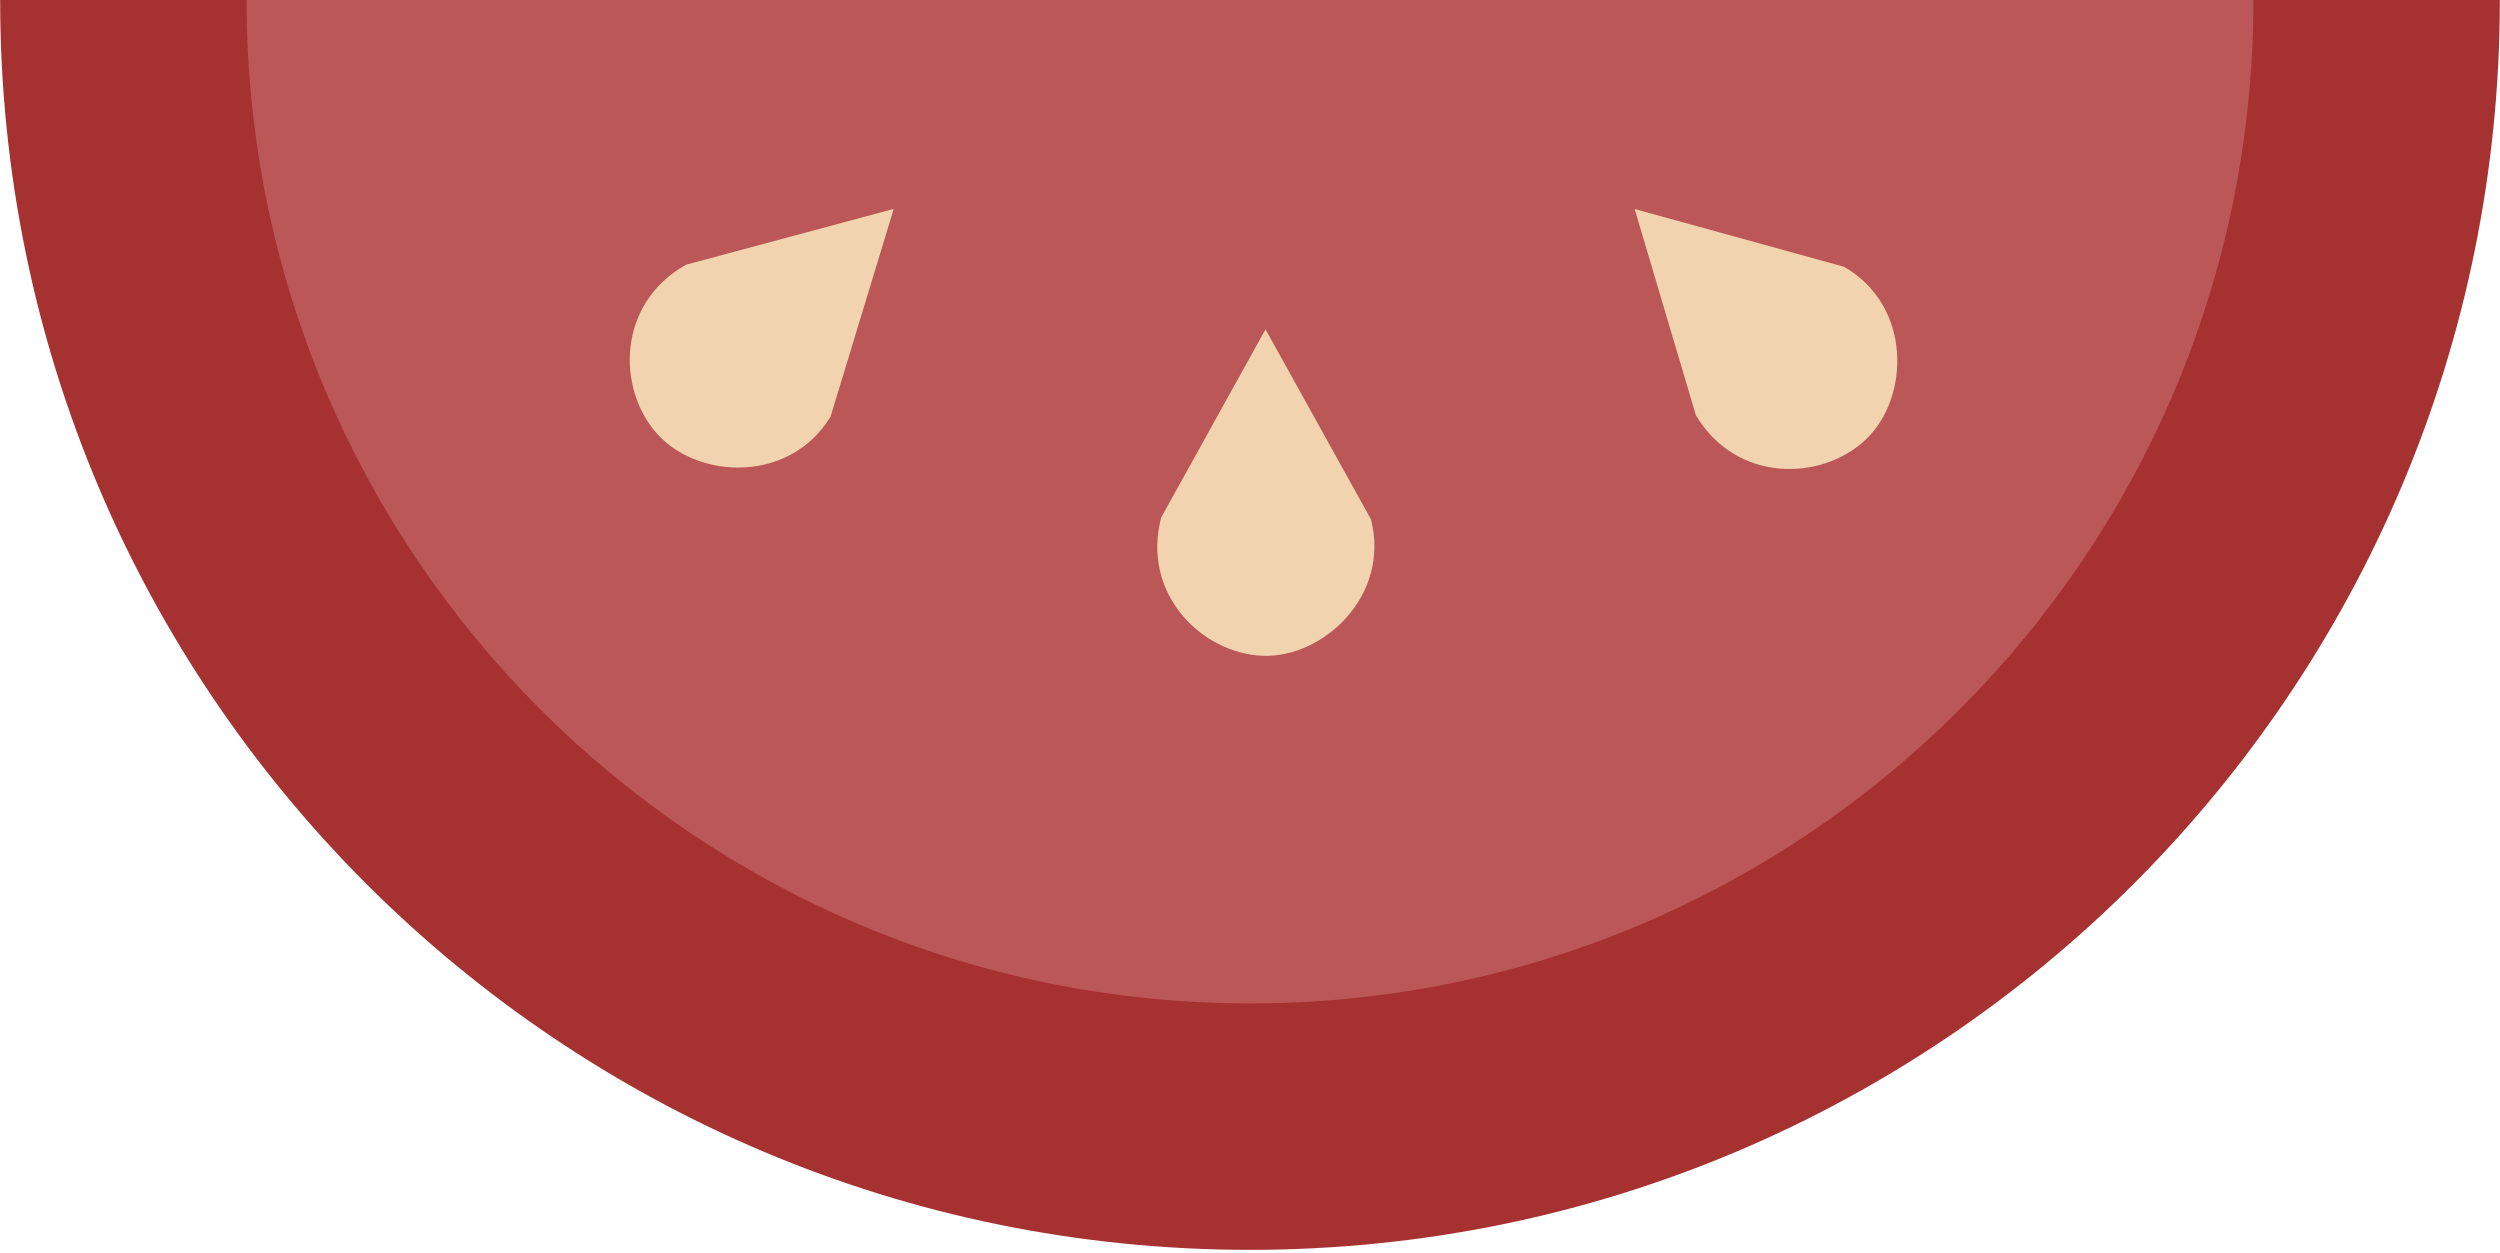
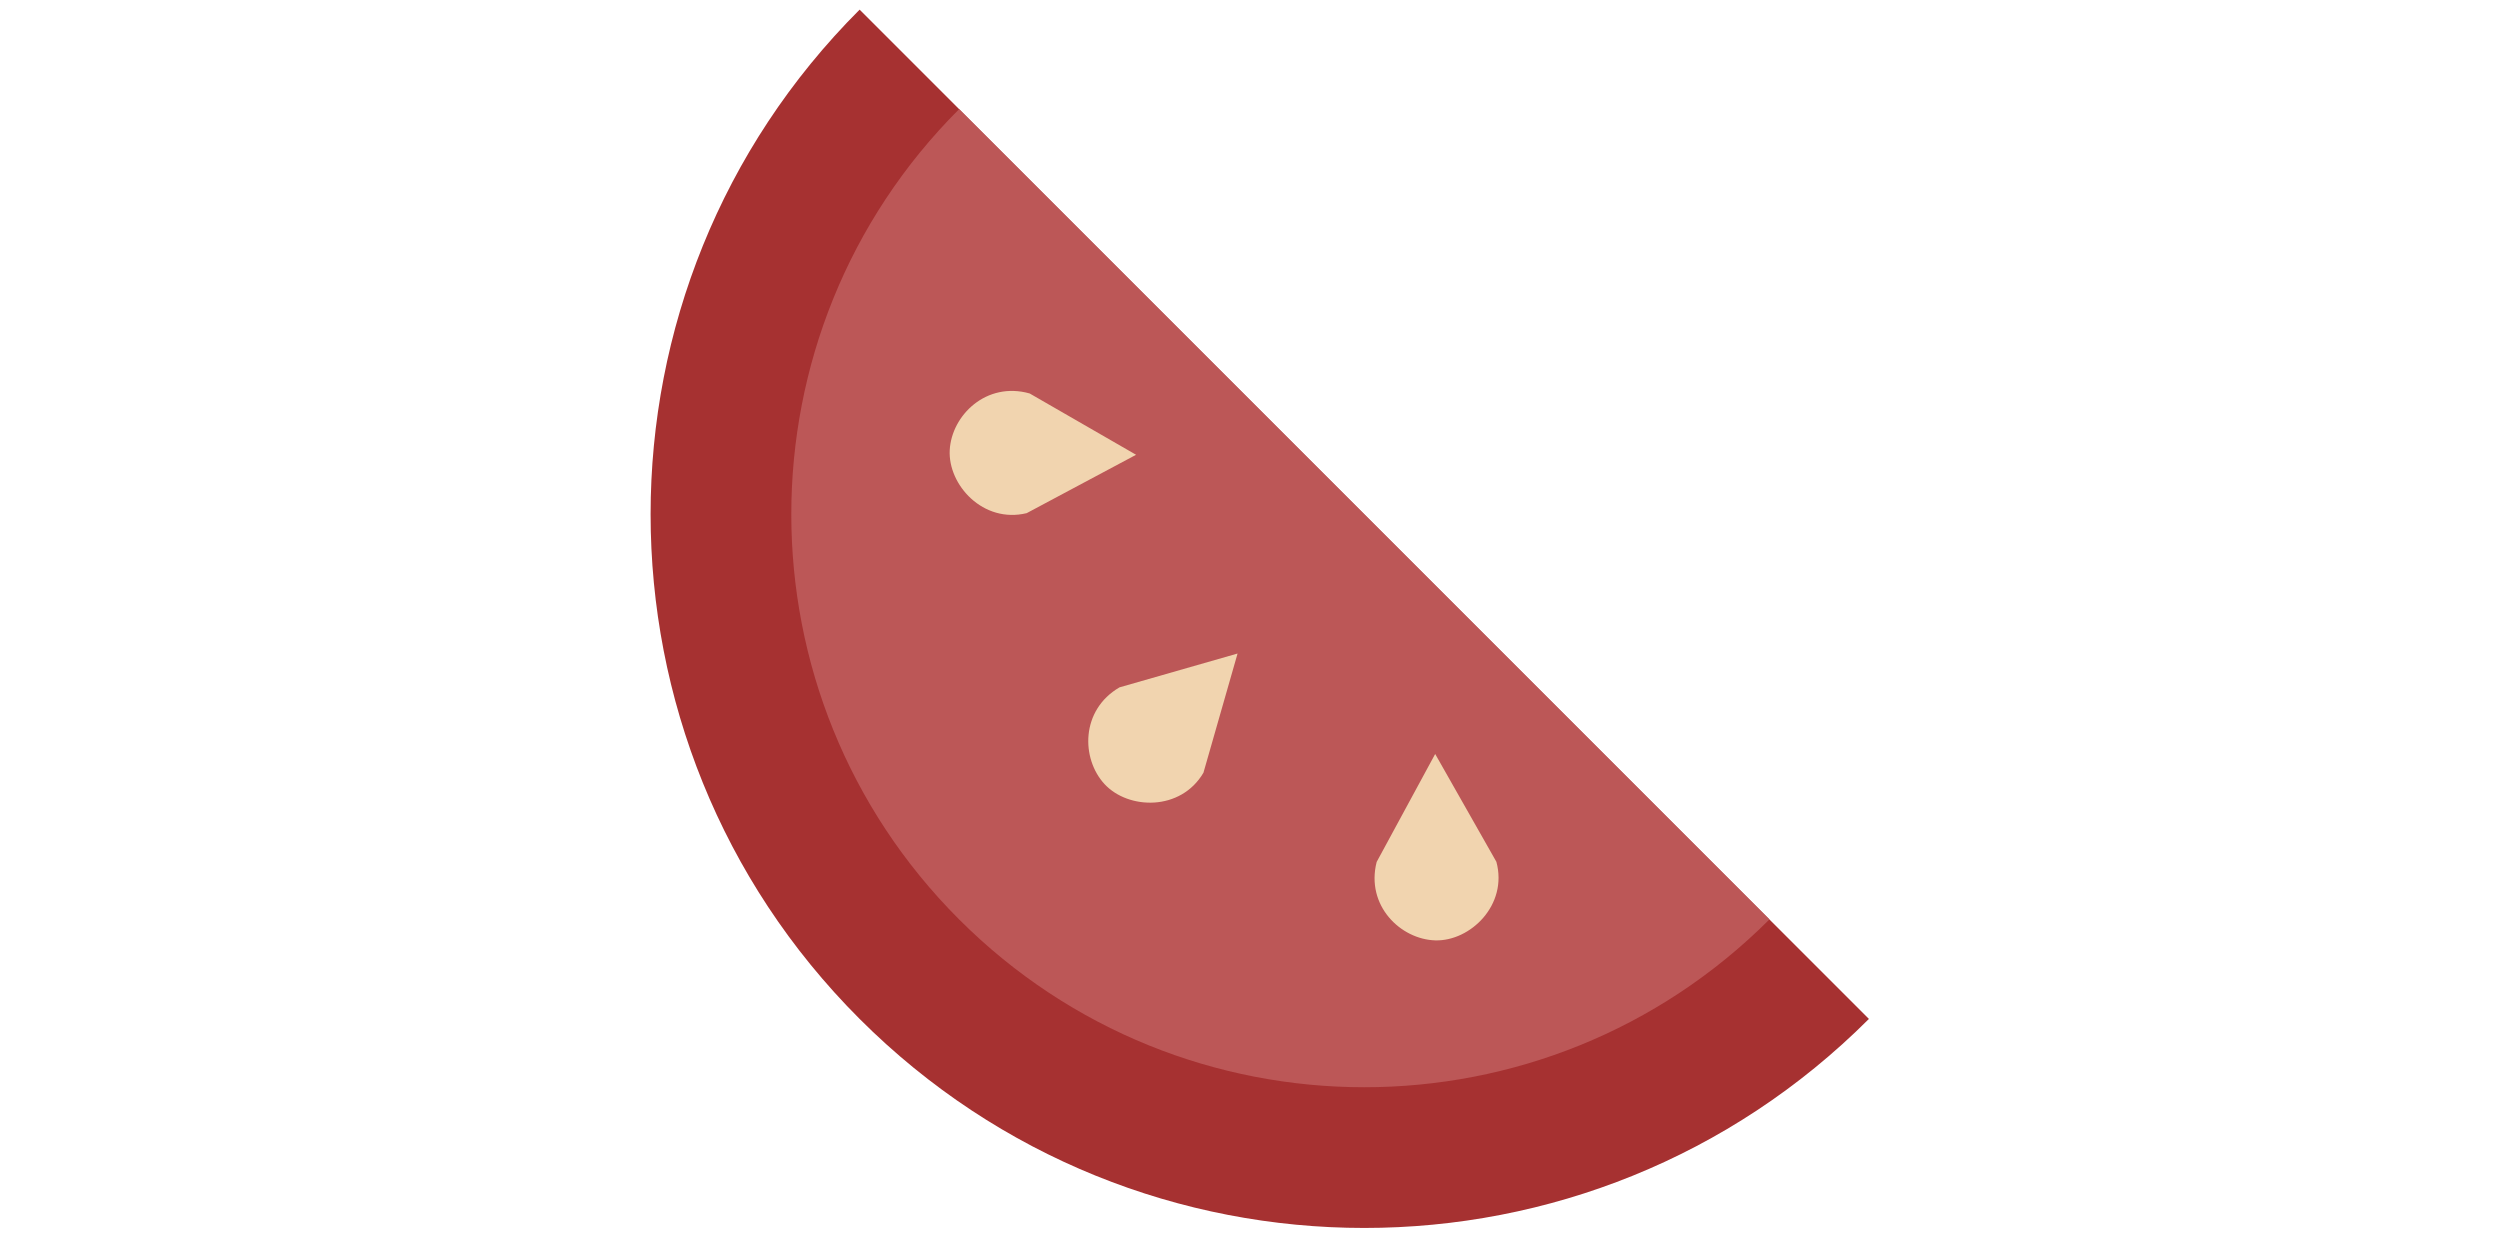
- <svg xmlns="http://www.w3.org/2000/svg" width="1024" height="513" viewBox="0 0 1024 513">
-   <path fill="#A63131" d="M512 511.936c282.734 0 511.936-229.2 511.936-511.936H.064C.064 282.734 229.266 511.936 512 511.936z" />
-   <path fill="#BC5757" d="M512 411c226.988 0 411-184.01 411-411H101c0 226.99 184.01 411 411 411z" />
-   <path fill="#F1D4AF" d="M518.356 134.897l-42.718 77.038c-8.28 31.27 16.665 55.75 41.574 56.672 24.91.918 52.402-24.766 44.305-55.938l-43.16-77.773zM669.548 85.61l25.08 84.444c16.52 27.807 51.468 27.146 69.568 10.008 18.1-17.138 19.018-54.75-8.906-70.8l-85.742-23.65zM366.072 85.563l-85.068 22.87c-28.23 15.79-28.48 50.742-11.82 69.284 16.662 18.54 54.237 20.44 71.01-7.056l25.878-85.097z" />
+ <svg xmlns="http://www.w3.org/2000/svg" width="1024" height="513" viewBox="0 0 1029.535 1024" preserveAspectRatio="xMidYMax">
+   <g transform="matrix(0.805954, 0.805954, -0.805954, 0.805954, 195.5453, 7.83073)">
+     <path fill="#A63131" d="M 512 511.936 C 794.734 511.936 1023.936 282.736 1023.936 0 L 0.064 0 C 0.064 282.734 229.266 511.936 512 511.936 Z" />
+     <path fill="#BC5757" d="M 512 411 C 738.988 411 923 226.99 923 0 L 101 0 C 101 226.99 285.01 411 512 411 Z" />
+     <path fill="#F1D4AF" d="M 518.356 134.897 L 475.638 211.935 C 467.358 243.205 492.303 267.685 517.212 268.607 C 542.122 269.525 569.614 243.841 561.517 212.669 L 518.357 134.896 Z M 669.548 85.61 L 694.628 170.054 C 711.148 197.861 746.096 197.2 764.196 180.062 C 782.296 162.924 783.214 125.312 755.29 109.262 L 669.548 85.612 Z M 366.072 85.563 L 281.004 108.433 C 252.774 124.223 252.524 159.175 269.184 177.717 C 285.846 196.257 323.421 198.157 340.194 170.661 L 366.072 85.564 Z" />
+   </g>
</svg>
